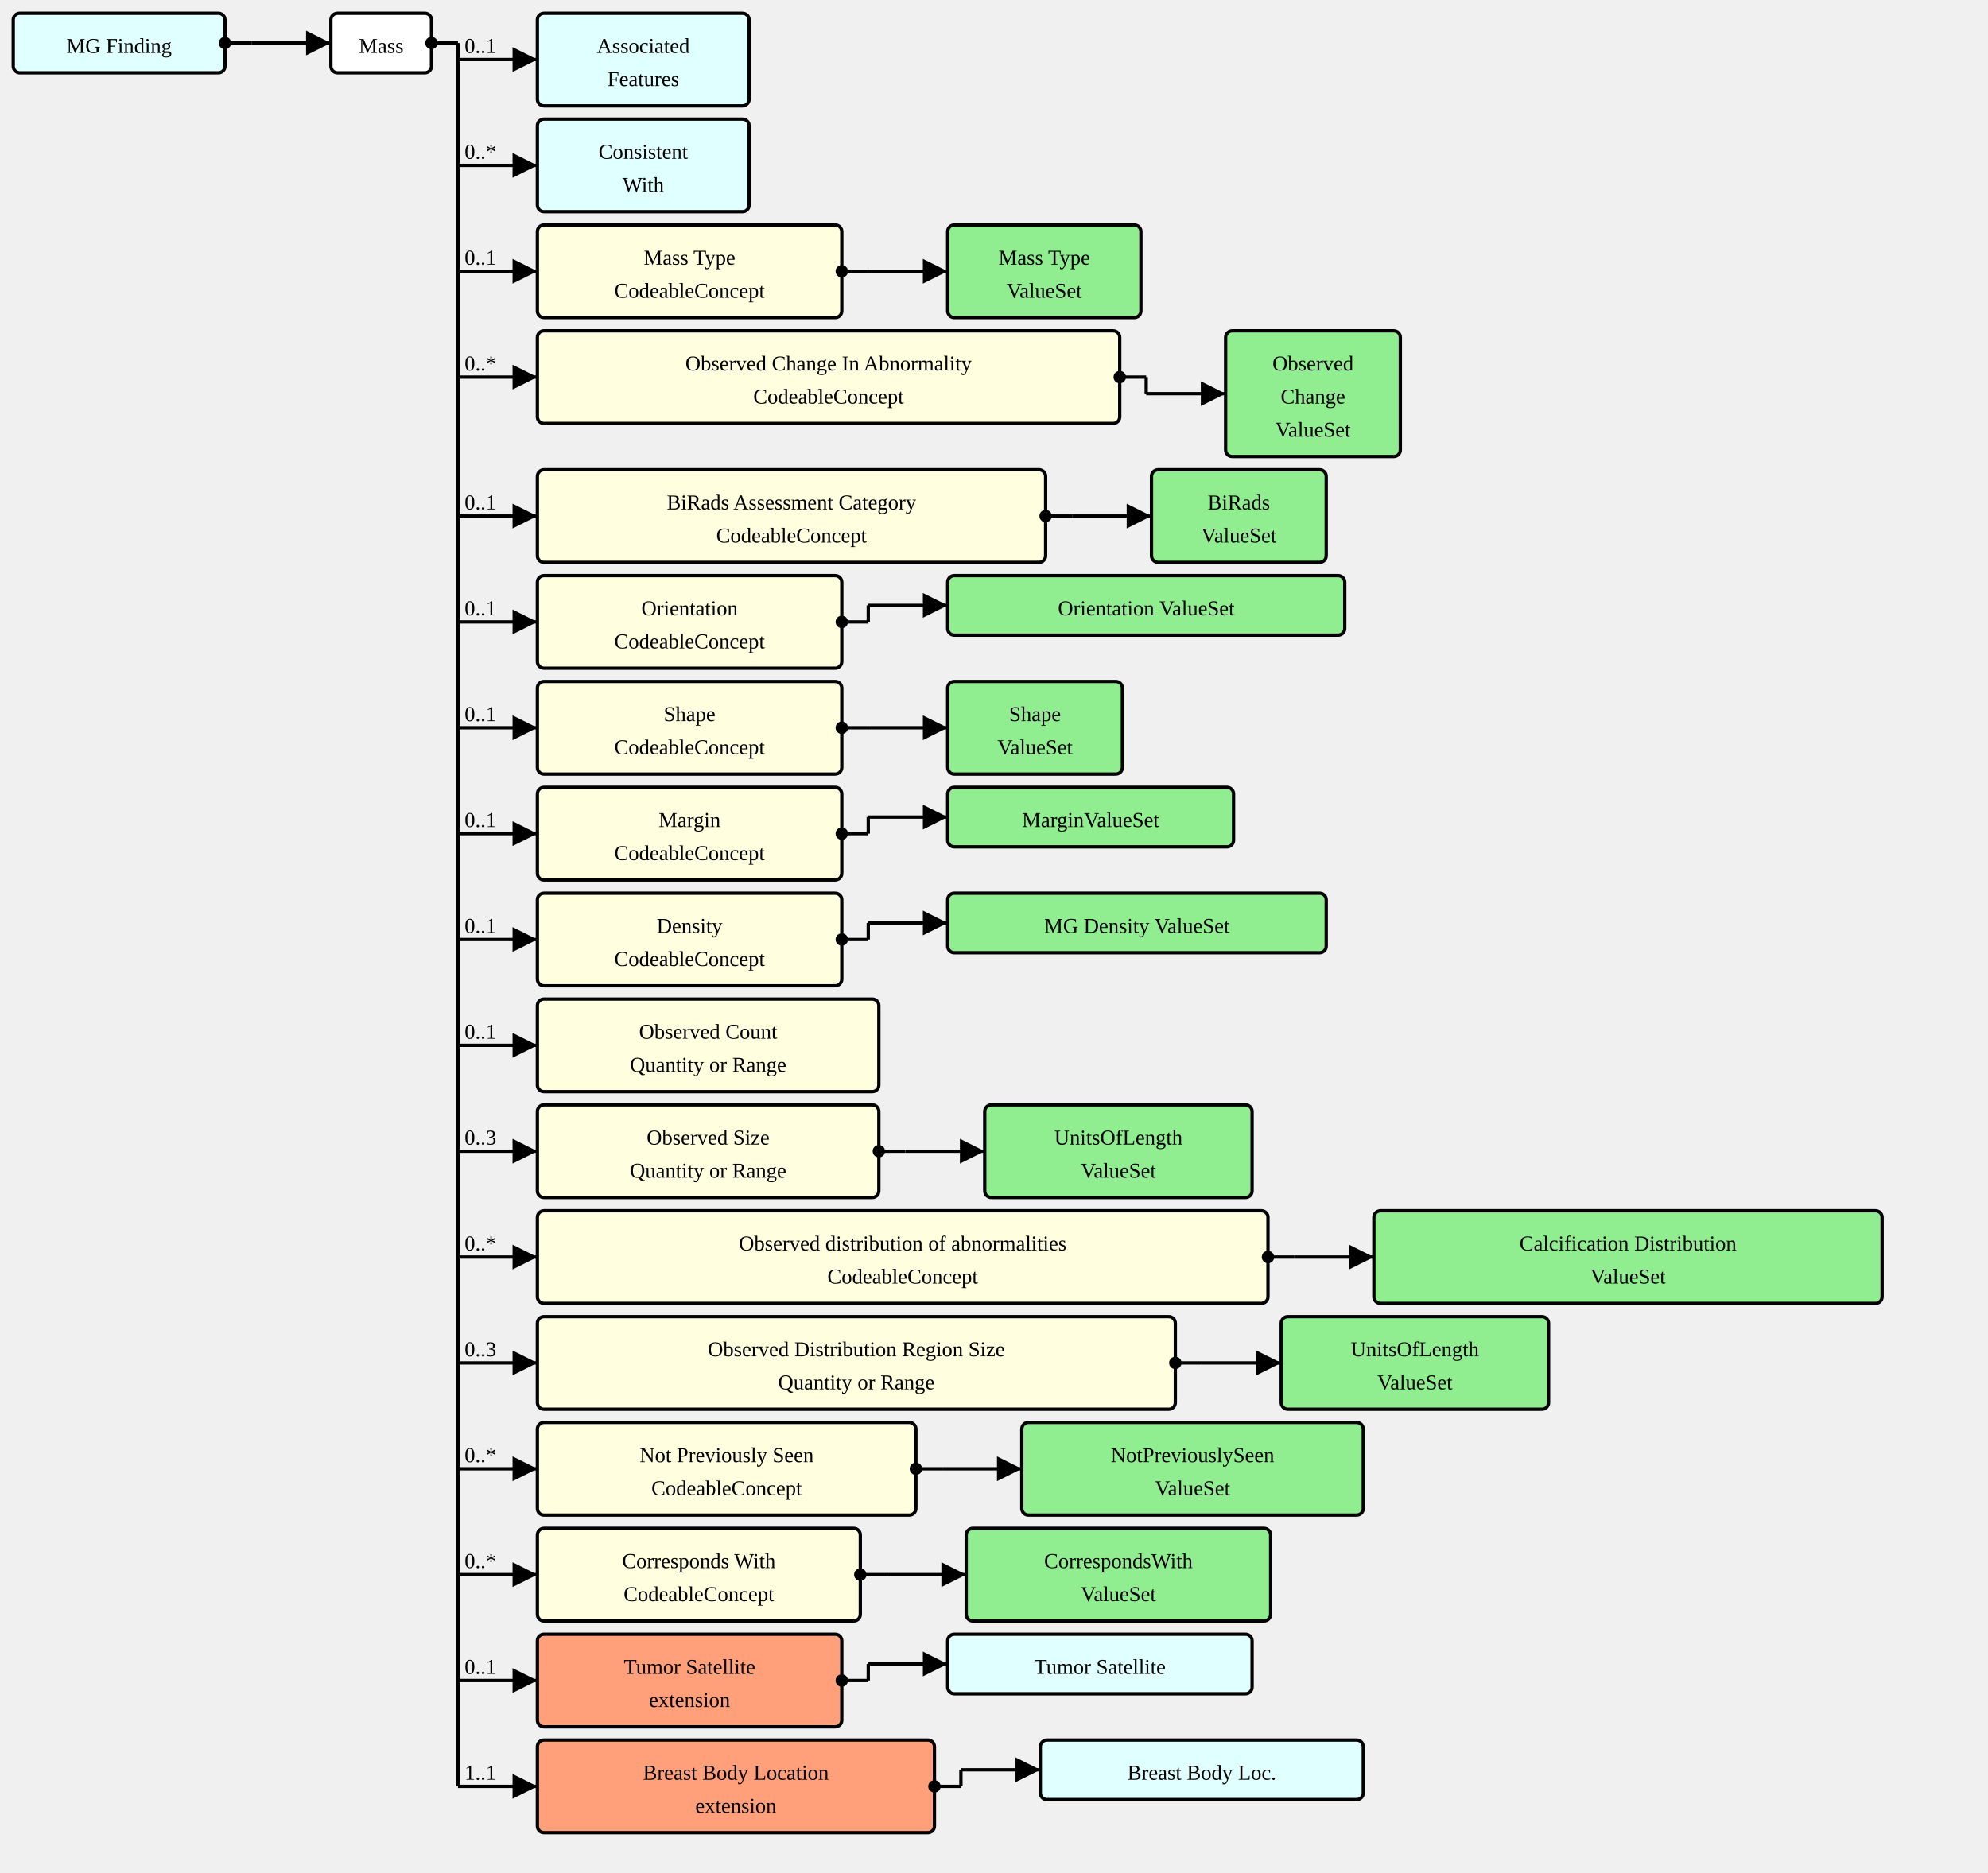
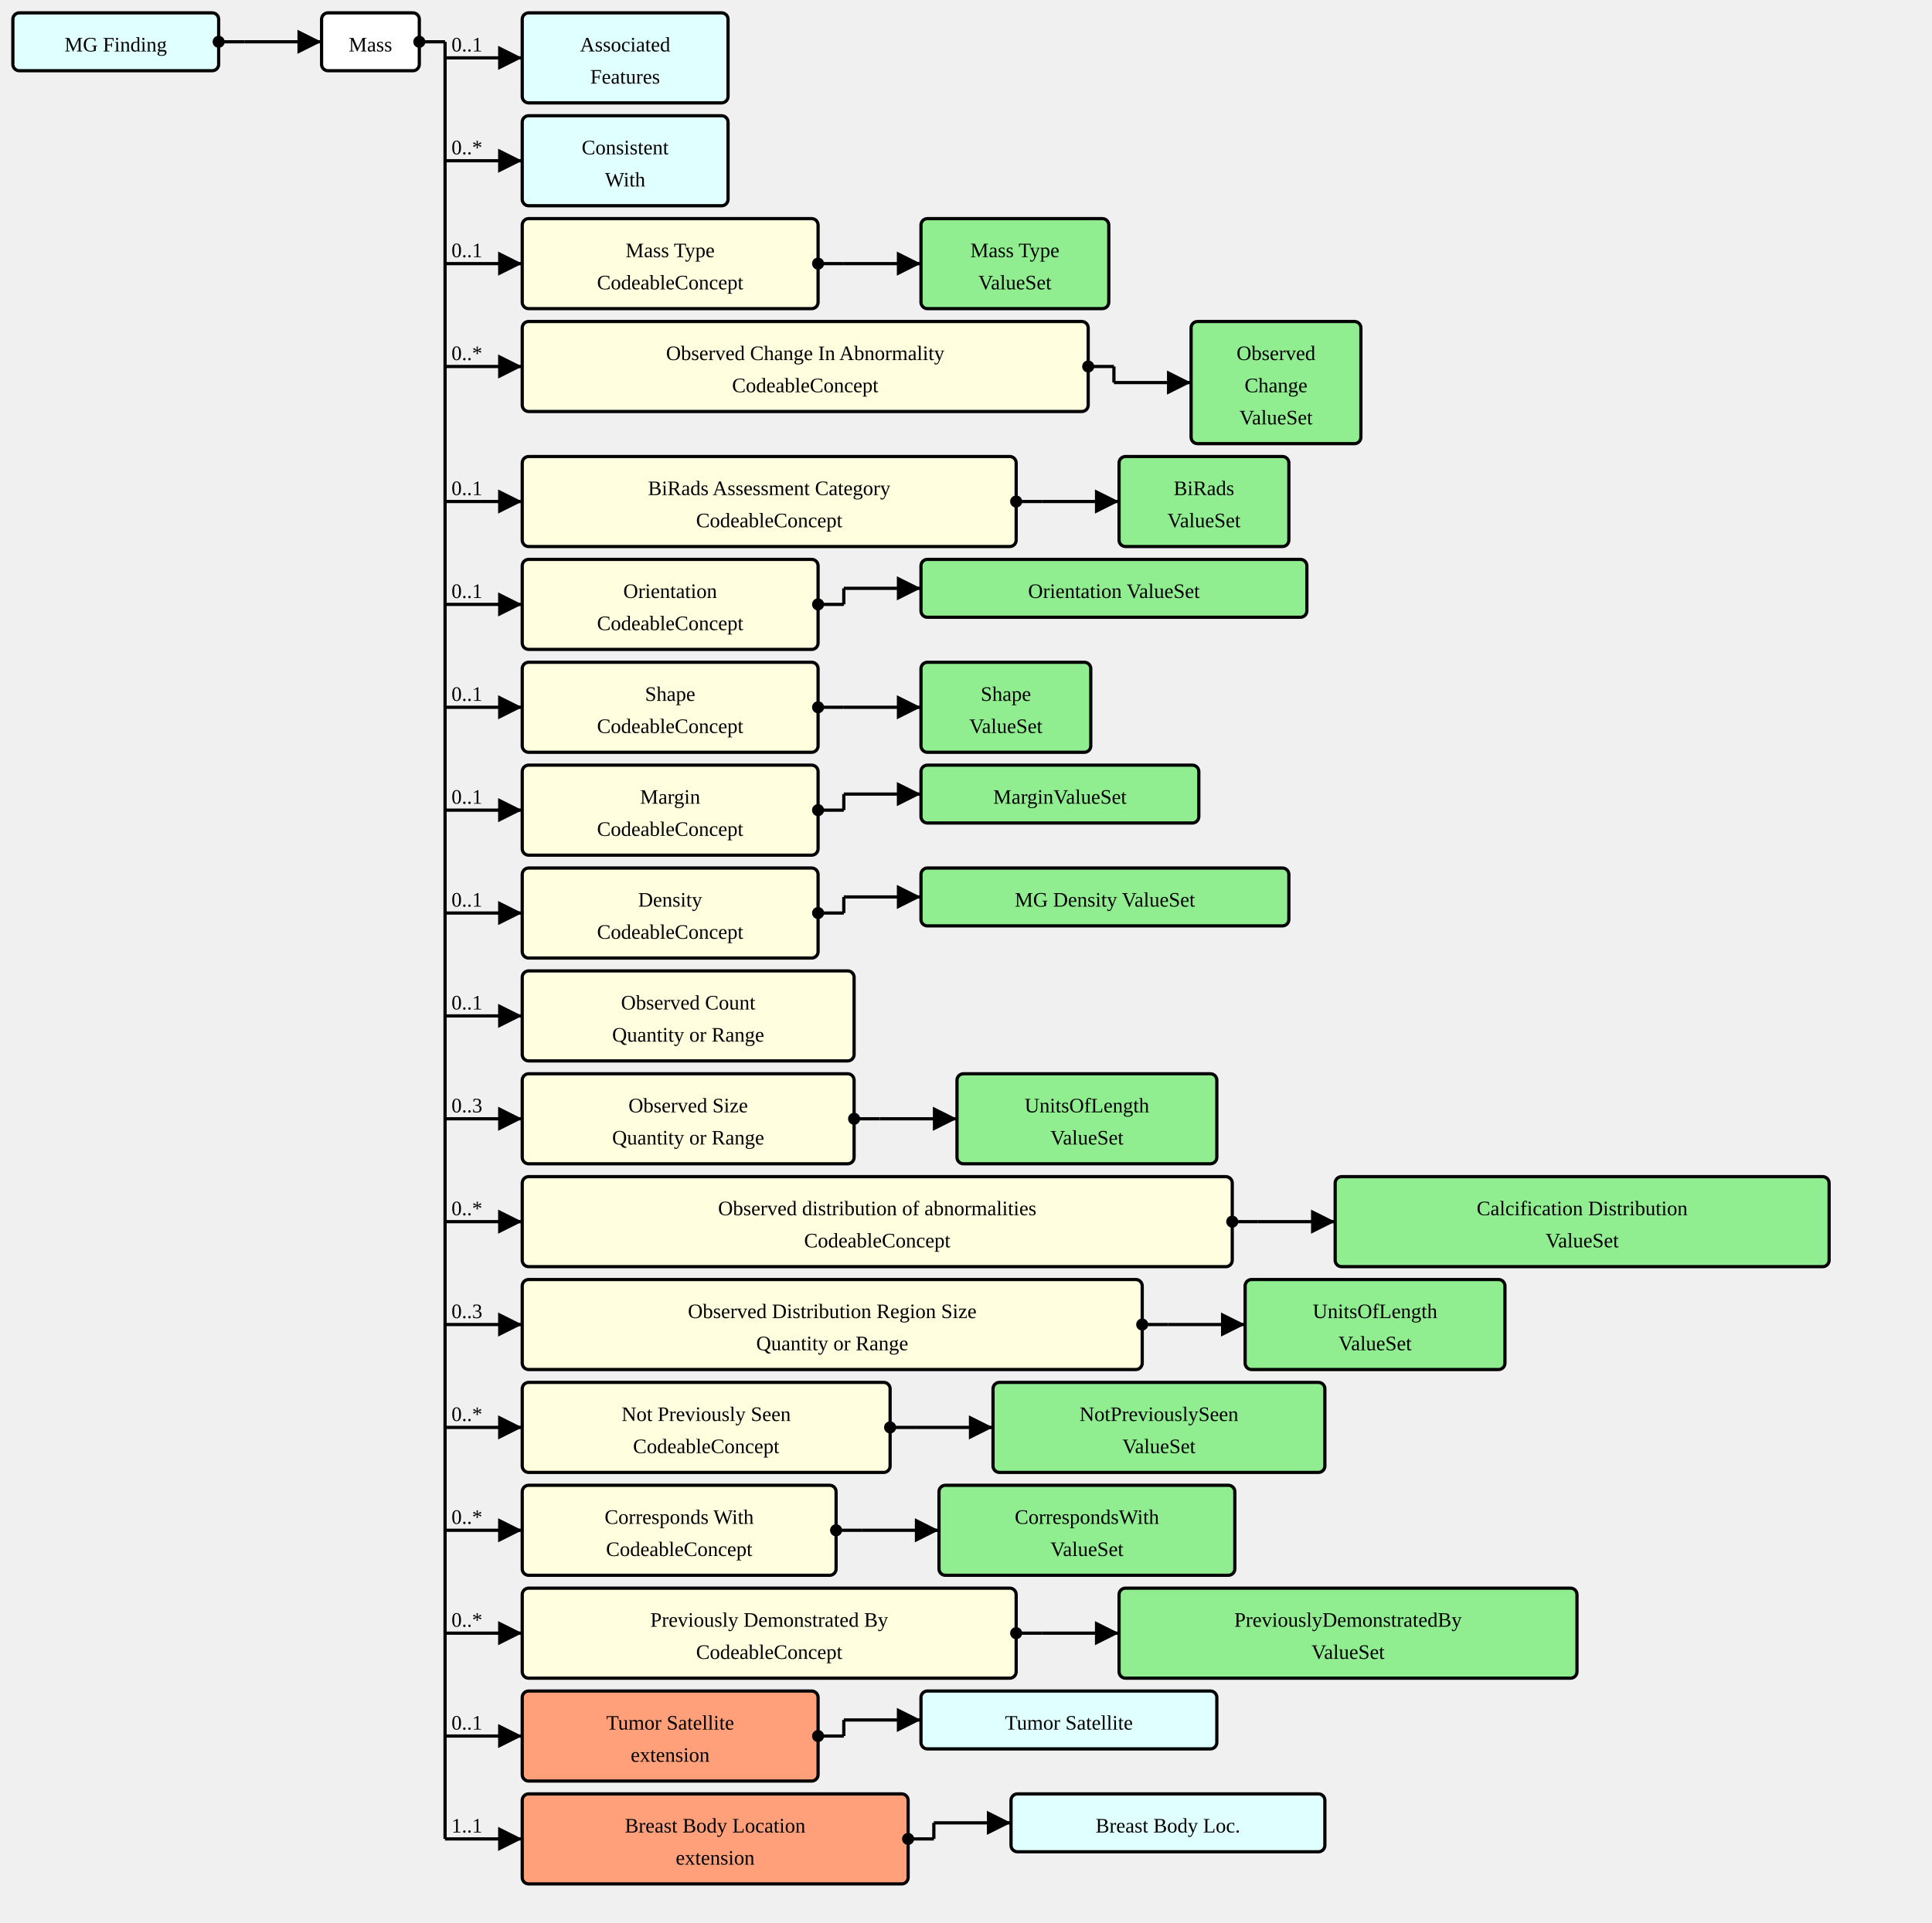
- <svg xmlns="http://www.w3.org/2000/svg" version="1.1" width="1126.5" height="1061.25">
+ <svg xmlns="http://www.w3.org/2000/svg" version="1.1" width="1126.5" height="1121.25">
  <defs>
    <marker id="arrowStart" markerWidth="3.75" markerHeight="3.75" markerUnits="px" refX="1.875" refY="1.875">
      <circle fill="Black" stroke-width="0" cx="1.875" cy="1.875" r="1.875" />
    </marker>
    <marker id="arrowEnd" markerWidth="7.5" markerHeight="7.5" markerUnits="px" refX="7.5" refY="3.75">
      <polygon fill="Black" stroke-width="0" points="0 0 7.5 3.75 0 7.5" />
    </marker>
  </defs>
  <g>
    <g transform="translate(7.5 7.5)">
      <a href="./StructureDefinition-MGFinding.html" target="_top">
        <rect fill="LightCyan" stroke="Black" stroke-width="1.875" x="0" y="0" width="120" height="33.75" rx="3.75" ry="3.75" />
      </a>
      <a href="./StructureDefinition-MGFinding.html" target="_top">
        <text x="60" y="22.5" text-anchor="middle">MG Finding</text>
      </a>
    </g>
    <line stroke="Black" stroke-width="1.875" marker-end="url(#arrowEnd)" x1="142.5" y1="24.375" x2="187.5" y2="24.375" />
    <text x="146.25" y="20.625" text-anchor="left" />
    <line stroke="Black" stroke-width="1.875" marker-start="url(#arrowStart)" x1="127.5" y1="24.375" x2="142.5" y2="24.375" />
    <line stroke="Black" stroke-width="1.875" x1="142.5" y1="24.375" x2="142.5" y2="24.375" />
  </g>
  <g>
    <g transform="translate(187.5 7.5)">
      <rect fill="White" stroke="Black" stroke-width="1.875" x="0" y="0" width="57" height="33.75" rx="3.75" ry="3.75" />
      <text x="28.5" y="22.5" text-anchor="middle">Mass</text>
    </g>
    <line stroke="Black" stroke-width="1.875" marker-end="url(#arrowEnd)" x1="259.5" y1="33.75" x2="304.5" y2="33.75" />
    <text x="263.25" y="30" text-anchor="left">0..1</text>
    <line stroke="Black" stroke-width="1.875" marker-end="url(#arrowEnd)" x1="259.5" y1="93.75" x2="304.5" y2="93.75" />
    <text x="263.25" y="90" text-anchor="left">0..*</text>
    <line stroke="Black" stroke-width="1.875" marker-end="url(#arrowEnd)" x1="259.5" y1="153.75" x2="304.5" y2="153.75" />
    <text x="263.25" y="150" text-anchor="left">0..1</text>
    <line stroke="Black" stroke-width="1.875" marker-end="url(#arrowEnd)" x1="259.5" y1="213.75" x2="304.5" y2="213.75" />
    <text x="263.25" y="210" text-anchor="left">0..*</text>
    <line stroke="Black" stroke-width="1.875" marker-end="url(#arrowEnd)" x1="259.5" y1="292.5" x2="304.5" y2="292.5" />
    <text x="263.25" y="288.75" text-anchor="left">0..1</text>
    <line stroke="Black" stroke-width="1.875" marker-end="url(#arrowEnd)" x1="259.5" y1="352.5" x2="304.5" y2="352.5" />
    <text x="263.25" y="348.75" text-anchor="left">0..1</text>
    <line stroke="Black" stroke-width="1.875" marker-end="url(#arrowEnd)" x1="259.5" y1="412.5" x2="304.5" y2="412.5" />
    <text x="263.25" y="408.75" text-anchor="left">0..1</text>
    <line stroke="Black" stroke-width="1.875" marker-end="url(#arrowEnd)" x1="259.5" y1="472.5" x2="304.5" y2="472.5" />
    <text x="263.25" y="468.75" text-anchor="left">0..1</text>
    <line stroke="Black" stroke-width="1.875" marker-end="url(#arrowEnd)" x1="259.5" y1="532.5" x2="304.5" y2="532.5" />
    <text x="263.25" y="528.75" text-anchor="left">0..1</text>
    <line stroke="Black" stroke-width="1.875" marker-end="url(#arrowEnd)" x1="259.5" y1="592.5" x2="304.5" y2="592.5" />
    <text x="263.25" y="588.75" text-anchor="left">0..1</text>
    <line stroke="Black" stroke-width="1.875" marker-end="url(#arrowEnd)" x1="259.5" y1="652.5" x2="304.5" y2="652.5" />
    <text x="263.25" y="648.75" text-anchor="left">0..3</text>
    <line stroke="Black" stroke-width="1.875" marker-end="url(#arrowEnd)" x1="259.5" y1="712.5" x2="304.5" y2="712.5" />
    <text x="263.25" y="708.75" text-anchor="left">0..*</text>
    <line stroke="Black" stroke-width="1.875" marker-end="url(#arrowEnd)" x1="259.5" y1="772.5" x2="304.5" y2="772.5" />
    <text x="263.25" y="768.75" text-anchor="left">0..3</text>
    <line stroke="Black" stroke-width="1.875" marker-end="url(#arrowEnd)" x1="259.5" y1="832.5" x2="304.5" y2="832.5" />
    <text x="263.25" y="828.75" text-anchor="left">0..*</text>
    <line stroke="Black" stroke-width="1.875" marker-end="url(#arrowEnd)" x1="259.5" y1="892.5" x2="304.5" y2="892.5" />
    <text x="263.25" y="888.75" text-anchor="left">0..*</text>
    <line stroke="Black" stroke-width="1.875" marker-end="url(#arrowEnd)" x1="259.5" y1="952.5" x2="304.5" y2="952.5" />
-     <text x="263.25" y="948.75" text-anchor="left">0..1</text>
+     <text x="263.25" y="948.75" text-anchor="left">0..*</text>
    <line stroke="Black" stroke-width="1.875" marker-end="url(#arrowEnd)" x1="259.5" y1="1012.5" x2="304.5" y2="1012.5" />
-     <text x="263.25" y="1008.75" text-anchor="left">1..1</text>
+     <text x="263.25" y="1008.75" text-anchor="left">0..1</text>
+     <line stroke="Black" stroke-width="1.875" marker-end="url(#arrowEnd)" x1="259.5" y1="1072.5" x2="304.5" y2="1072.5" />
+     <text x="263.25" y="1068.75" text-anchor="left">1..1</text>
    <line stroke="Black" stroke-width="1.875" marker-start="url(#arrowStart)" x1="244.5" y1="24.375" x2="259.5" y2="24.375" />
-     <line stroke="Black" stroke-width="1.875" x1="259.5" y1="24.375" x2="259.5" y2="1012.5" />
+     <line stroke="Black" stroke-width="1.875" x1="259.5" y1="24.375" x2="259.5" y2="1072.5" />
  </g>
  <g>
    <g transform="translate(304.5 7.5)">
      <a href="./StructureDefinition-AssociatedFeatures.html" target="_top">
        <rect fill="LightCyan" stroke="Black" stroke-width="1.875" x="0" y="0" width="120" height="52.5" rx="3.75" ry="3.75" />
      </a>
      <a href="./StructureDefinition-AssociatedFeatures.html" target="_top">
        <text x="60" y="22.5" text-anchor="middle">Associated</text>
      </a>
      <a href="./StructureDefinition-AssociatedFeatures.html" target="_top">
        <text x="60" y="41.25" text-anchor="middle">Features</text>
      </a>
    </g>
  </g>
  <g>
    <g transform="translate(304.5 67.5)">
      <a href="./StructureDefinition-ConsistentWith.html" target="_top">
        <rect fill="LightCyan" stroke="Black" stroke-width="1.875" x="0" y="0" width="120" height="52.5" rx="3.75" ry="3.75" />
      </a>
      <a href="./StructureDefinition-ConsistentWith.html" target="_top">
        <text x="60" y="22.5" text-anchor="middle">Consistent</text>
      </a>
      <a href="./StructureDefinition-ConsistentWith.html" target="_top">
        <text x="60" y="41.25" text-anchor="middle">With</text>
      </a>
    </g>
  </g>
  <g>
    <g transform="translate(304.5 127.5)">
      <a href="StructureDefinition-AbnormalityMass-definitions.html#Observation.component:massType" target="_top">
        <rect fill="LightYellow" stroke="Black" stroke-width="1.875" x="0" y="0" width="172.5" height="52.5" rx="3.75" ry="3.75" />
      </a>
      <a href="StructureDefinition-AbnormalityMass-definitions.html#Observation.component:massType" target="_top">
        <text x="86.25" y="22.5" text-anchor="middle">Mass Type</text>
      </a>
      <a href="StructureDefinition-AbnormalityMass-definitions.html#Observation.component:massType" target="_top">
        <text x="86.25" y="41.25" text-anchor="middle">CodeableConcept</text>
      </a>
    </g>
    <line stroke="Black" stroke-width="1.875" marker-end="url(#arrowEnd)" x1="492" y1="153.75" x2="537" y2="153.75" />
    <line stroke="Black" stroke-width="1.875" marker-start="url(#arrowStart)" x1="477" y1="153.75" x2="492" y2="153.75" />
    <line stroke="Black" stroke-width="1.875" x1="492" y1="153.75" x2="492" y2="153.75" />
  </g>
  <g>
    <g transform="translate(537 127.5)">
      <a href="./ValueSet-MassTypeValueSetVS.html" target="_top">
        <rect fill="LightGreen" stroke="Black" stroke-width="1.875" x="0" y="0" width="109.5" height="52.5" rx="3.75" ry="3.75" />
      </a>
      <a href="./ValueSet-MassTypeValueSetVS.html" target="_top">
        <text x="54.75" y="22.5" text-anchor="middle">Mass Type</text>
      </a>
      <a href="./ValueSet-MassTypeValueSetVS.html" target="_top">
        <text x="54.75" y="41.25" text-anchor="middle">ValueSet</text>
      </a>
    </g>
  </g>
  <g>
    <g transform="translate(304.5 187.5)">
      <a href="StructureDefinition-AbnormalityMass-definitions.html#Observation.component:obsChanges" target="_top">
        <rect fill="LightYellow" stroke="Black" stroke-width="1.875" x="0" y="0" width="330" height="52.5" rx="3.75" ry="3.75" />
      </a>
      <a href="StructureDefinition-AbnormalityMass-definitions.html#Observation.component:obsChanges" target="_top">
        <text x="165" y="22.5" text-anchor="middle">Observed Change In Abnormality</text>
      </a>
      <a href="StructureDefinition-AbnormalityMass-definitions.html#Observation.component:obsChanges" target="_top">
        <text x="165" y="41.25" text-anchor="middle">CodeableConcept</text>
      </a>
    </g>
    <line stroke="Black" stroke-width="1.875" marker-end="url(#arrowEnd)" x1="649.5" y1="223.125" x2="694.5" y2="223.125" />
    <line stroke="Black" stroke-width="1.875" marker-start="url(#arrowStart)" x1="634.5" y1="213.75" x2="649.5" y2="213.75" />
    <line stroke="Black" stroke-width="1.875" x1="649.5" y1="213.75" x2="649.5" y2="223.125" />
  </g>
  <g>
    <g transform="translate(694.5 187.5)">
      <a href="./ValueSet-ObservedChangesVS.html" target="_top">
        <rect fill="LightGreen" stroke="Black" stroke-width="1.875" x="0" y="0" width="99" height="71.25" rx="3.75" ry="3.75" />
      </a>
      <a href="./ValueSet-ObservedChangesVS.html" target="_top">
        <text x="49.5" y="22.5" text-anchor="middle">Observed</text>
      </a>
      <a href="./ValueSet-ObservedChangesVS.html" target="_top">
        <text x="49.5" y="41.25" text-anchor="middle">Change</text>
      </a>
      <a href="./ValueSet-ObservedChangesVS.html" target="_top">
        <text x="49.5" y="60" text-anchor="middle">ValueSet</text>
      </a>
    </g>
  </g>
  <g>
    <g transform="translate(304.5 266.25)">
      <a href="StructureDefinition-AbnormalityMass-definitions.html#Observation.component:biRadsAssessmentCategory" target="_top">
        <rect fill="LightYellow" stroke="Black" stroke-width="1.875" x="0" y="0" width="288" height="52.5" rx="3.75" ry="3.75" />
      </a>
      <a href="StructureDefinition-AbnormalityMass-definitions.html#Observation.component:biRadsAssessmentCategory" target="_top">
        <text x="144" y="22.5" text-anchor="middle">BiRads Assessment Category</text>
      </a>
      <a href="StructureDefinition-AbnormalityMass-definitions.html#Observation.component:biRadsAssessmentCategory" target="_top">
        <text x="144" y="41.25" text-anchor="middle">CodeableConcept</text>
      </a>
    </g>
    <line stroke="Black" stroke-width="1.875" marker-end="url(#arrowEnd)" x1="607.5" y1="292.5" x2="652.5" y2="292.5" />
    <line stroke="Black" stroke-width="1.875" marker-start="url(#arrowStart)" x1="592.5" y1="292.5" x2="607.5" y2="292.5" />
    <line stroke="Black" stroke-width="1.875" x1="607.5" y1="292.5" x2="607.5" y2="292.5" />
  </g>
  <g>
    <g transform="translate(652.5 266.25)">
      <a href="./ValueSet-BiRadsAssessmentCategoriesVS.html" target="_top">
        <rect fill="LightGreen" stroke="Black" stroke-width="1.875" x="0" y="0" width="99" height="52.5" rx="3.75" ry="3.75" />
      </a>
      <a href="./ValueSet-BiRadsAssessmentCategoriesVS.html" target="_top">
        <text x="49.5" y="22.5" text-anchor="middle">BiRads</text>
      </a>
      <a href="./ValueSet-BiRadsAssessmentCategoriesVS.html" target="_top">
        <text x="49.5" y="41.25" text-anchor="middle">ValueSet</text>
      </a>
    </g>
  </g>
  <g>
    <g transform="translate(304.5 326.25)">
      <a href="StructureDefinition-AbnormalityMass-definitions.html#Observation.component:orientation" target="_top">
        <rect fill="LightYellow" stroke="Black" stroke-width="1.875" x="0" y="0" width="172.5" height="52.5" rx="3.75" ry="3.75" />
      </a>
      <a href="StructureDefinition-AbnormalityMass-definitions.html#Observation.component:orientation" target="_top">
        <text x="86.25" y="22.5" text-anchor="middle">Orientation</text>
      </a>
      <a href="StructureDefinition-AbnormalityMass-definitions.html#Observation.component:orientation" target="_top">
        <text x="86.25" y="41.25" text-anchor="middle">CodeableConcept</text>
      </a>
    </g>
    <line stroke="Black" stroke-width="1.875" marker-end="url(#arrowEnd)" x1="492" y1="343.125" x2="537" y2="343.125" />
    <line stroke="Black" stroke-width="1.875" marker-start="url(#arrowStart)" x1="477" y1="352.5" x2="492" y2="352.5" />
    <line stroke="Black" stroke-width="1.875" x1="492" y1="343.125" x2="492" y2="352.5" />
  </g>
  <g>
    <g transform="translate(537 326.25)">
      <a href="./ValueSet-OrientationVS.html" target="_top">
        <rect fill="LightGreen" stroke="Black" stroke-width="1.875" x="0" y="0" width="225" height="33.75" rx="3.75" ry="3.75" />
      </a>
      <a href="./ValueSet-OrientationVS.html" target="_top">
        <text x="112.5" y="22.5" text-anchor="middle">Orientation ValueSet</text>
      </a>
    </g>
  </g>
  <g>
    <g transform="translate(304.5 386.25)">
      <a href="StructureDefinition-AbnormalityMass-definitions.html#Observation.component:shape" target="_top">
        <rect fill="LightYellow" stroke="Black" stroke-width="1.875" x="0" y="0" width="172.5" height="52.5" rx="3.75" ry="3.75" />
      </a>
      <a href="StructureDefinition-AbnormalityMass-definitions.html#Observation.component:shape" target="_top">
        <text x="86.25" y="22.5" text-anchor="middle">Shape</text>
      </a>
      <a href="StructureDefinition-AbnormalityMass-definitions.html#Observation.component:shape" target="_top">
        <text x="86.25" y="41.25" text-anchor="middle">CodeableConcept</text>
      </a>
    </g>
    <line stroke="Black" stroke-width="1.875" marker-end="url(#arrowEnd)" x1="492" y1="412.5" x2="537" y2="412.5" />
    <line stroke="Black" stroke-width="1.875" marker-start="url(#arrowStart)" x1="477" y1="412.5" x2="492" y2="412.5" />
    <line stroke="Black" stroke-width="1.875" x1="492" y1="412.5" x2="492" y2="412.5" />
  </g>
  <g>
    <g transform="translate(537 386.25)">
      <a href="./ValueSet-ShapeVS.html" target="_top">
        <rect fill="LightGreen" stroke="Black" stroke-width="1.875" x="0" y="0" width="99" height="52.5" rx="3.75" ry="3.75" />
      </a>
      <a href="./ValueSet-ShapeVS.html" target="_top">
        <text x="49.5" y="22.5" text-anchor="middle">Shape</text>
      </a>
      <a href="./ValueSet-ShapeVS.html" target="_top">
        <text x="49.5" y="41.25" text-anchor="middle">ValueSet</text>
      </a>
    </g>
  </g>
  <g>
    <g transform="translate(304.5 446.25)">
      <a href="StructureDefinition-AbnormalityMass-definitions.html#Observation.component:margin" target="_top">
        <rect fill="LightYellow" stroke="Black" stroke-width="1.875" x="0" y="0" width="172.5" height="52.5" rx="3.75" ry="3.75" />
      </a>
      <a href="StructureDefinition-AbnormalityMass-definitions.html#Observation.component:margin" target="_top">
        <text x="86.25" y="22.5" text-anchor="middle">Margin</text>
      </a>
      <a href="StructureDefinition-AbnormalityMass-definitions.html#Observation.component:margin" target="_top">
        <text x="86.25" y="41.25" text-anchor="middle">CodeableConcept</text>
      </a>
    </g>
    <line stroke="Black" stroke-width="1.875" marker-end="url(#arrowEnd)" x1="492" y1="463.125" x2="537" y2="463.125" />
    <line stroke="Black" stroke-width="1.875" marker-start="url(#arrowStart)" x1="477" y1="472.5" x2="492" y2="472.5" />
    <line stroke="Black" stroke-width="1.875" x1="492" y1="463.125" x2="492" y2="472.5" />
  </g>
  <g>
    <g transform="translate(537 446.25)">
      <a href="./ValueSet-MarginVS.html" target="_top">
        <rect fill="LightGreen" stroke="Black" stroke-width="1.875" x="0" y="0" width="162" height="33.75" rx="3.75" ry="3.75" />
      </a>
      <a href="./ValueSet-MarginVS.html" target="_top">
        <text x="81" y="22.5" text-anchor="middle">MarginValueSet</text>
      </a>
    </g>
  </g>
  <g>
    <g transform="translate(304.5 506.25)">
      <a href="StructureDefinition-AbnormalityMass-definitions.html#Observation.component:mgDensity" target="_top">
        <rect fill="LightYellow" stroke="Black" stroke-width="1.875" x="0" y="0" width="172.5" height="52.5" rx="3.75" ry="3.75" />
      </a>
      <a href="StructureDefinition-AbnormalityMass-definitions.html#Observation.component:mgDensity" target="_top">
        <text x="86.25" y="22.5" text-anchor="middle">Density</text>
      </a>
      <a href="StructureDefinition-AbnormalityMass-definitions.html#Observation.component:mgDensity" target="_top">
        <text x="86.25" y="41.25" text-anchor="middle">CodeableConcept</text>
      </a>
    </g>
    <line stroke="Black" stroke-width="1.875" marker-end="url(#arrowEnd)" x1="492" y1="523.125" x2="537" y2="523.125" />
    <line stroke="Black" stroke-width="1.875" marker-start="url(#arrowStart)" x1="477" y1="532.5" x2="492" y2="532.5" />
    <line stroke="Black" stroke-width="1.875" x1="492" y1="523.125" x2="492" y2="532.5" />
  </g>
  <g>
    <g transform="translate(537 506.25)">
      <a href="./ValueSet-MGDensityVS.html" target="_top">
        <rect fill="LightGreen" stroke="Black" stroke-width="1.875" x="0" y="0" width="214.5" height="33.75" rx="3.75" ry="3.75" />
      </a>
      <a href="./ValueSet-MGDensityVS.html" target="_top">
        <text x="107.25" y="22.5" text-anchor="middle">MG Density ValueSet</text>
      </a>
    </g>
  </g>
  <g>
    <g transform="translate(304.5 566.25)">
      <a href="StructureDefinition-AbnormalityMass-definitions.html#Observation.component:obsCount" target="_top">
        <rect fill="LightYellow" stroke="Black" stroke-width="1.875" x="0" y="0" width="193.5" height="52.5" rx="3.75" ry="3.75" />
      </a>
      <a href="StructureDefinition-AbnormalityMass-definitions.html#Observation.component:obsCount" target="_top">
        <text x="96.75" y="22.5" text-anchor="middle">Observed Count</text>
      </a>
      <a href="StructureDefinition-AbnormalityMass-definitions.html#Observation.component:obsCount" target="_top">
        <text x="96.75" y="41.25" text-anchor="middle">Quantity or Range</text>
      </a>
    </g>
  </g>
  <g>
    <g transform="translate(304.5 626.25)">
      <a href="StructureDefinition-AbnormalityMass-definitions.html#Observation.component:obsSize" target="_top">
        <rect fill="LightYellow" stroke="Black" stroke-width="1.875" x="0" y="0" width="193.5" height="52.5" rx="3.75" ry="3.75" />
      </a>
      <a href="StructureDefinition-AbnormalityMass-definitions.html#Observation.component:obsSize" target="_top">
        <text x="96.75" y="22.5" text-anchor="middle">Observed Size</text>
      </a>
      <a href="StructureDefinition-AbnormalityMass-definitions.html#Observation.component:obsSize" target="_top">
        <text x="96.75" y="41.25" text-anchor="middle">Quantity or Range</text>
      </a>
    </g>
    <line stroke="Black" stroke-width="1.875" marker-end="url(#arrowEnd)" x1="513" y1="652.5" x2="558" y2="652.5" />
    <line stroke="Black" stroke-width="1.875" marker-start="url(#arrowStart)" x1="498" y1="652.5" x2="513" y2="652.5" />
    <line stroke="Black" stroke-width="1.875" x1="513" y1="652.5" x2="513" y2="652.5" />
  </g>
  <g>
    <g transform="translate(557.9999 626.25)">
      <a href="./ValueSet-UnitsOfLengthVS.html" target="_top">
        <rect fill="LightGreen" stroke="Black" stroke-width="1.875" x="0" y="0" width="151.5" height="52.5" rx="3.75" ry="3.75" />
      </a>
      <a href="./ValueSet-UnitsOfLengthVS.html" target="_top">
        <text x="75.75" y="22.5" text-anchor="middle">UnitsOfLength</text>
      </a>
      <a href="./ValueSet-UnitsOfLengthVS.html" target="_top">
        <text x="75.75" y="41.25" text-anchor="middle">ValueSet</text>
      </a>
    </g>
  </g>
  <g>
    <g transform="translate(304.5 686.25)">
      <a href="StructureDefinition-AbnormalityMass-definitions.html#Observation.component:obsDistribution" target="_top">
        <rect fill="LightYellow" stroke="Black" stroke-width="1.875" x="0" y="0" width="414" height="52.5" rx="3.75" ry="3.75" />
      </a>
      <a href="StructureDefinition-AbnormalityMass-definitions.html#Observation.component:obsDistribution" target="_top">
        <text x="207" y="22.5" text-anchor="middle">Observed distribution of abnormalities</text>
      </a>
      <a href="StructureDefinition-AbnormalityMass-definitions.html#Observation.component:obsDistribution" target="_top">
        <text x="207" y="41.25" text-anchor="middle">CodeableConcept</text>
      </a>
    </g>
    <line stroke="Black" stroke-width="1.875" marker-end="url(#arrowEnd)" x1="733.5" y1="712.5" x2="778.5" y2="712.5" />
    <line stroke="Black" stroke-width="1.875" marker-start="url(#arrowStart)" x1="718.5" y1="712.5" x2="733.5" y2="712.5" />
    <line stroke="Black" stroke-width="1.875" x1="733.5" y1="712.5" x2="733.5" y2="712.5" />
  </g>
  <g>
    <g transform="translate(778.5 686.25)">
      <a href="./ValueSet-CalcificationDistributionVS.html" target="_top">
        <rect fill="LightGreen" stroke="Black" stroke-width="1.875" x="0" y="0" width="288" height="52.5" rx="3.75" ry="3.75" />
      </a>
      <a href="./ValueSet-CalcificationDistributionVS.html" target="_top">
        <text x="144" y="22.5" text-anchor="middle">Calcification Distribution</text>
      </a>
      <a href="./ValueSet-CalcificationDistributionVS.html" target="_top">
        <text x="144" y="41.25" text-anchor="middle">ValueSet</text>
      </a>
    </g>
  </g>
  <g>
    <g transform="translate(304.5 746.25)">
      <a href="StructureDefinition-AbnormalityMass-definitions.html#Observation.component:obsDistRegionSize" target="_top">
        <rect fill="LightYellow" stroke="Black" stroke-width="1.875" x="0" y="0" width="361.5" height="52.5" rx="3.75" ry="3.75" />
      </a>
      <a href="StructureDefinition-AbnormalityMass-definitions.html#Observation.component:obsDistRegionSize" target="_top">
        <text x="180.75" y="22.5" text-anchor="middle">Observed Distribution Region Size</text>
      </a>
      <a href="StructureDefinition-AbnormalityMass-definitions.html#Observation.component:obsDistRegionSize" target="_top">
        <text x="180.75" y="41.25" text-anchor="middle">Quantity or Range</text>
      </a>
    </g>
    <line stroke="Black" stroke-width="1.875" marker-end="url(#arrowEnd)" x1="681" y1="772.5" x2="726" y2="772.5" />
    <line stroke="Black" stroke-width="1.875" marker-start="url(#arrowStart)" x1="666" y1="772.5" x2="681" y2="772.5" />
    <line stroke="Black" stroke-width="1.875" x1="681" y1="772.5" x2="681" y2="772.5" />
  </g>
  <g>
    <g transform="translate(726 746.25)">
      <a href="./ValueSet-UnitsOfLengthVS.html" target="_top">
        <rect fill="LightGreen" stroke="Black" stroke-width="1.875" x="0" y="0" width="151.5" height="52.5" rx="3.75" ry="3.75" />
      </a>
      <a href="./ValueSet-UnitsOfLengthVS.html" target="_top">
        <text x="75.75" y="22.5" text-anchor="middle">UnitsOfLength</text>
      </a>
      <a href="./ValueSet-UnitsOfLengthVS.html" target="_top">
        <text x="75.75" y="41.25" text-anchor="middle">ValueSet</text>
      </a>
    </g>
  </g>
  <g>
    <g transform="translate(304.5 806.25)">
      <a href="StructureDefinition-AbnormalityMass-definitions.html#Observation.component:notPreviouslySeen" target="_top">
        <rect fill="LightYellow" stroke="Black" stroke-width="1.875" x="0" y="0" width="214.5" height="52.5" rx="3.75" ry="3.75" />
      </a>
      <a href="StructureDefinition-AbnormalityMass-definitions.html#Observation.component:notPreviouslySeen" target="_top">
        <text x="107.25" y="22.5" text-anchor="middle">Not Previously Seen</text>
      </a>
      <a href="StructureDefinition-AbnormalityMass-definitions.html#Observation.component:notPreviouslySeen" target="_top">
        <text x="107.25" y="41.25" text-anchor="middle">CodeableConcept</text>
      </a>
    </g>
    <line stroke="Black" stroke-width="1.875" marker-end="url(#arrowEnd)" x1="534" y1="832.5" x2="579" y2="832.5" />
    <line stroke="Black" stroke-width="1.875" marker-start="url(#arrowStart)" x1="519" y1="832.5" x2="534" y2="832.5" />
    <line stroke="Black" stroke-width="1.875" x1="534" y1="832.5" x2="534" y2="832.5" />
  </g>
  <g>
    <g transform="translate(579 806.25)">
      <a href="./ValueSet-NotPreviouslySeenVS.html" target="_top">
        <rect fill="LightGreen" stroke="Black" stroke-width="1.875" x="0" y="0" width="193.5" height="52.5" rx="3.75" ry="3.75" />
      </a>
      <a href="./ValueSet-NotPreviouslySeenVS.html" target="_top">
        <text x="96.75" y="22.5" text-anchor="middle">NotPreviouslySeen</text>
      </a>
      <a href="./ValueSet-NotPreviouslySeenVS.html" target="_top">
        <text x="96.75" y="41.25" text-anchor="middle">ValueSet</text>
      </a>
    </g>
  </g>
  <g>
    <g transform="translate(304.5 866.25)">
      <a href="StructureDefinition-AbnormalityMass-definitions.html#Observation.component:correspondsWith" target="_top">
        <rect fill="LightYellow" stroke="Black" stroke-width="1.875" x="0" y="0" width="183" height="52.5" rx="3.75" ry="3.75" />
      </a>
      <a href="StructureDefinition-AbnormalityMass-definitions.html#Observation.component:correspondsWith" target="_top">
        <text x="91.5" y="22.5" text-anchor="middle">Corresponds With</text>
      </a>
      <a href="StructureDefinition-AbnormalityMass-definitions.html#Observation.component:correspondsWith" target="_top">
        <text x="91.5" y="41.25" text-anchor="middle">CodeableConcept</text>
      </a>
    </g>
    <line stroke="Black" stroke-width="1.875" marker-end="url(#arrowEnd)" x1="502.5" y1="892.5" x2="547.5" y2="892.5" />
    <line stroke="Black" stroke-width="1.875" marker-start="url(#arrowStart)" x1="487.5" y1="892.5" x2="502.5" y2="892.5" />
    <line stroke="Black" stroke-width="1.875" x1="502.5" y1="892.5" x2="502.5" y2="892.5" />
  </g>
  <g>
    <g transform="translate(547.5 866.25)">
      <a href="./ValueSet-CorrespondsWithVS.html" target="_top">
        <rect fill="LightGreen" stroke="Black" stroke-width="1.875" x="0" y="0" width="172.5" height="52.5" rx="3.75" ry="3.75" />
      </a>
      <a href="./ValueSet-CorrespondsWithVS.html" target="_top">
        <text x="86.25" y="22.5" text-anchor="middle">CorrespondsWith</text>
      </a>
      <a href="./ValueSet-CorrespondsWithVS.html" target="_top">
        <text x="86.25" y="41.25" text-anchor="middle">ValueSet</text>
      </a>
    </g>
  </g>
  <g>
    <g transform="translate(304.5 926.25)">
+       <a href="StructureDefinition-AbnormalityMass-definitions.html#Observation.component:PreviouslyDemonstratedBy" target="_top">
+         <rect fill="LightYellow" stroke="Black" stroke-width="1.875" x="0" y="0" width="288" height="52.5" rx="3.75" ry="3.75" />
+       </a>
+       <a href="StructureDefinition-AbnormalityMass-definitions.html#Observation.component:PreviouslyDemonstratedBy" target="_top">
+         <text x="144" y="22.5" text-anchor="middle">Previously Demonstrated By</text>
+       </a>
+       <a href="StructureDefinition-AbnormalityMass-definitions.html#Observation.component:PreviouslyDemonstratedBy" target="_top">
+         <text x="144" y="41.25" text-anchor="middle">CodeableConcept</text>
+       </a>
+     </g>
+     <line stroke="Black" stroke-width="1.875" marker-end="url(#arrowEnd)" x1="607.5" y1="952.5" x2="652.5" y2="952.5" />
+     <line stroke="Black" stroke-width="1.875" marker-start="url(#arrowStart)" x1="592.5" y1="952.5" x2="607.5" y2="952.5" />
+     <line stroke="Black" stroke-width="1.875" x1="607.5" y1="952.5" x2="607.5" y2="952.5" />
+   </g>
+   <g>
+     <g transform="translate(652.5 926.25)">
+       <a href="./ValueSet-PreviouslyDemonstratedByVS.html" target="_top">
+         <rect fill="LightGreen" stroke="Black" stroke-width="1.875" x="0" y="0" width="267" height="52.5" rx="3.75" ry="3.75" />
+       </a>
+       <a href="./ValueSet-PreviouslyDemonstratedByVS.html" target="_top">
+         <text x="133.5" y="22.5" text-anchor="middle">PreviouslyDemonstratedBy</text>
+       </a>
+       <a href="./ValueSet-PreviouslyDemonstratedByVS.html" target="_top">
+         <text x="133.5" y="41.25" text-anchor="middle">ValueSet</text>
+       </a>
+     </g>
+   </g>
+   <g>
+     <g transform="translate(304.5 986.25)">
      <a href="StructureDefinition-AbnormalityMass-definitions.html#Observation.extension:tumorSatellite" target="_top">
        <rect fill="LightSalmon" stroke="Black" stroke-width="1.875" x="0" y="0" width="172.5" height="52.5" rx="3.75" ry="3.75" />
      </a>
      <a href="StructureDefinition-AbnormalityMass-definitions.html#Observation.extension:tumorSatellite" target="_top">
        <text x="86.25" y="22.5" text-anchor="middle">Tumor Satellite</text>
      </a>
      <a href="StructureDefinition-AbnormalityMass-definitions.html#Observation.extension:tumorSatellite" target="_top">
        <text x="86.25" y="41.25" text-anchor="middle">extension</text>
      </a>
    </g>
-     <line stroke="Black" stroke-width="1.875" marker-end="url(#arrowEnd)" x1="492" y1="943.125" x2="537" y2="943.125" />
-     <line stroke="Black" stroke-width="1.875" marker-start="url(#arrowStart)" x1="477" y1="952.5" x2="492" y2="952.5" />
-     <line stroke="Black" stroke-width="1.875" x1="492" y1="943.125" x2="492" y2="952.5" />
-   </g>
-   <g>
-     <g transform="translate(537 926.25)">
+     <line stroke="Black" stroke-width="1.875" marker-end="url(#arrowEnd)" x1="492" y1="1003.125" x2="537" y2="1003.125" />
+     <line stroke="Black" stroke-width="1.875" marker-start="url(#arrowStart)" x1="477" y1="1012.5" x2="492" y2="1012.5" />
+     <line stroke="Black" stroke-width="1.875" x1="492" y1="1003.125" x2="492" y2="1012.5" />
+   </g>
+   <g>
+     <g transform="translate(537 986.25)">
      <a href="./StructureDefinition-TumorSatelliteExtension.html" target="_top">
        <rect fill="LightCyan" stroke="Black" stroke-width="1.875" x="0" y="0" width="172.5" height="33.75" rx="3.75" ry="3.75" />
      </a>
      <a href="./StructureDefinition-TumorSatelliteExtension.html" target="_top">
        <text x="86.25" y="22.5" text-anchor="middle">Tumor Satellite</text>
      </a>
    </g>
  </g>
  <g>
-     <g transform="translate(304.5 986.25)">
+     <g transform="translate(304.5 1046.25)">
      <a href="StructureDefinition-AbnormalityMass-definitions.html#Observation.bodySite.extension:breastBodyLocation" target="_top">
        <rect fill="LightSalmon" stroke="Black" stroke-width="1.875" x="0" y="0" width="225" height="52.5" rx="3.75" ry="3.75" />
      </a>
      <a href="StructureDefinition-AbnormalityMass-definitions.html#Observation.bodySite.extension:breastBodyLocation" target="_top">
        <text x="112.5" y="22.5" text-anchor="middle">Breast Body Location</text>
      </a>
      <a href="StructureDefinition-AbnormalityMass-definitions.html#Observation.bodySite.extension:breastBodyLocation" target="_top">
        <text x="112.5" y="41.25" text-anchor="middle">extension</text>
      </a>
    </g>
-     <line stroke="Black" stroke-width="1.875" marker-end="url(#arrowEnd)" x1="544.5" y1="1003.125" x2="589.5" y2="1003.125" />
-     <line stroke="Black" stroke-width="1.875" marker-start="url(#arrowStart)" x1="529.5" y1="1012.5" x2="544.5" y2="1012.5" />
-     <line stroke="Black" stroke-width="1.875" x1="544.5" y1="1003.125" x2="544.5" y2="1012.5" />
-   </g>
-   <g>
-     <g transform="translate(589.5 986.25)">
+     <line stroke="Black" stroke-width="1.875" marker-end="url(#arrowEnd)" x1="544.5" y1="1063.125" x2="589.5" y2="1063.125" />
+     <line stroke="Black" stroke-width="1.875" marker-start="url(#arrowStart)" x1="529.5" y1="1072.5" x2="544.5" y2="1072.5" />
+     <line stroke="Black" stroke-width="1.875" x1="544.5" y1="1063.125" x2="544.5" y2="1072.5" />
+   </g>
+   <g>
+     <g transform="translate(589.5 1046.25)">
      <a href="./StructureDefinition-BreastBodyLocationExtension.html" target="_top">
        <rect fill="LightCyan" stroke="Black" stroke-width="1.875" x="0" y="0" width="183" height="33.75" rx="3.75" ry="3.75" />
      </a>
      <a href="./StructureDefinition-BreastBodyLocationExtension.html" target="_top">
        <text x="91.5" y="22.5" text-anchor="middle">Breast Body Loc.</text>
      </a>
    </g>
  </g>
</svg>
